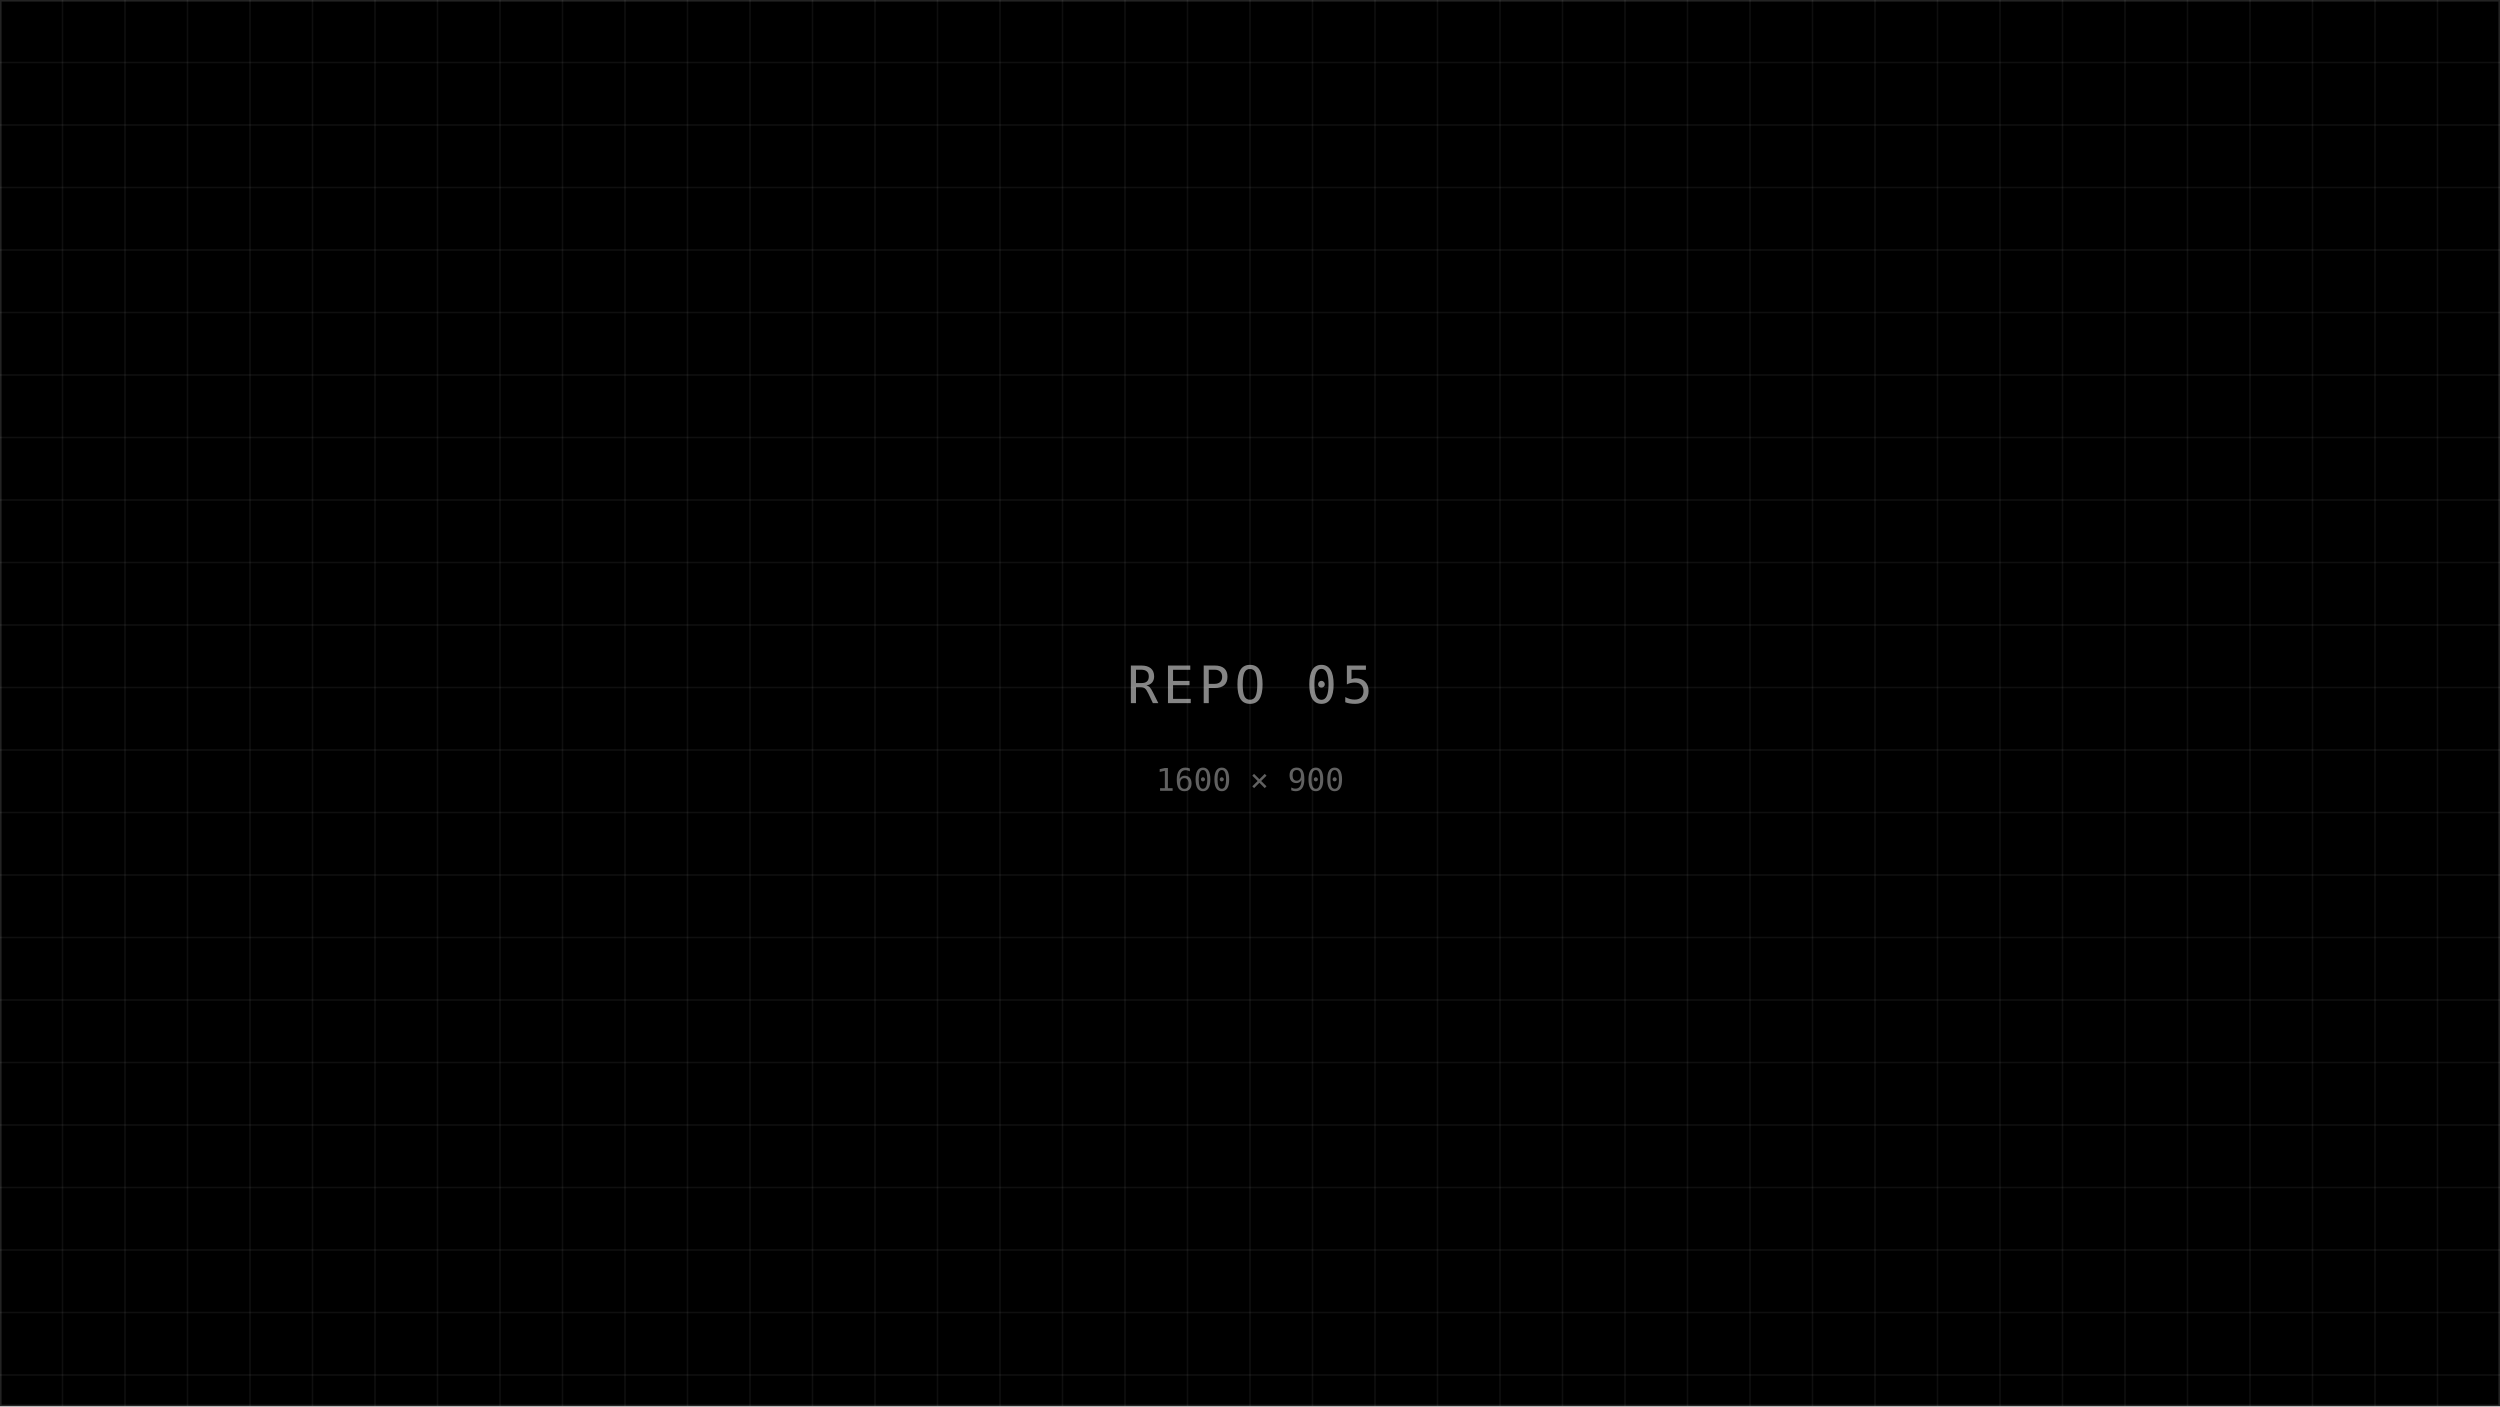
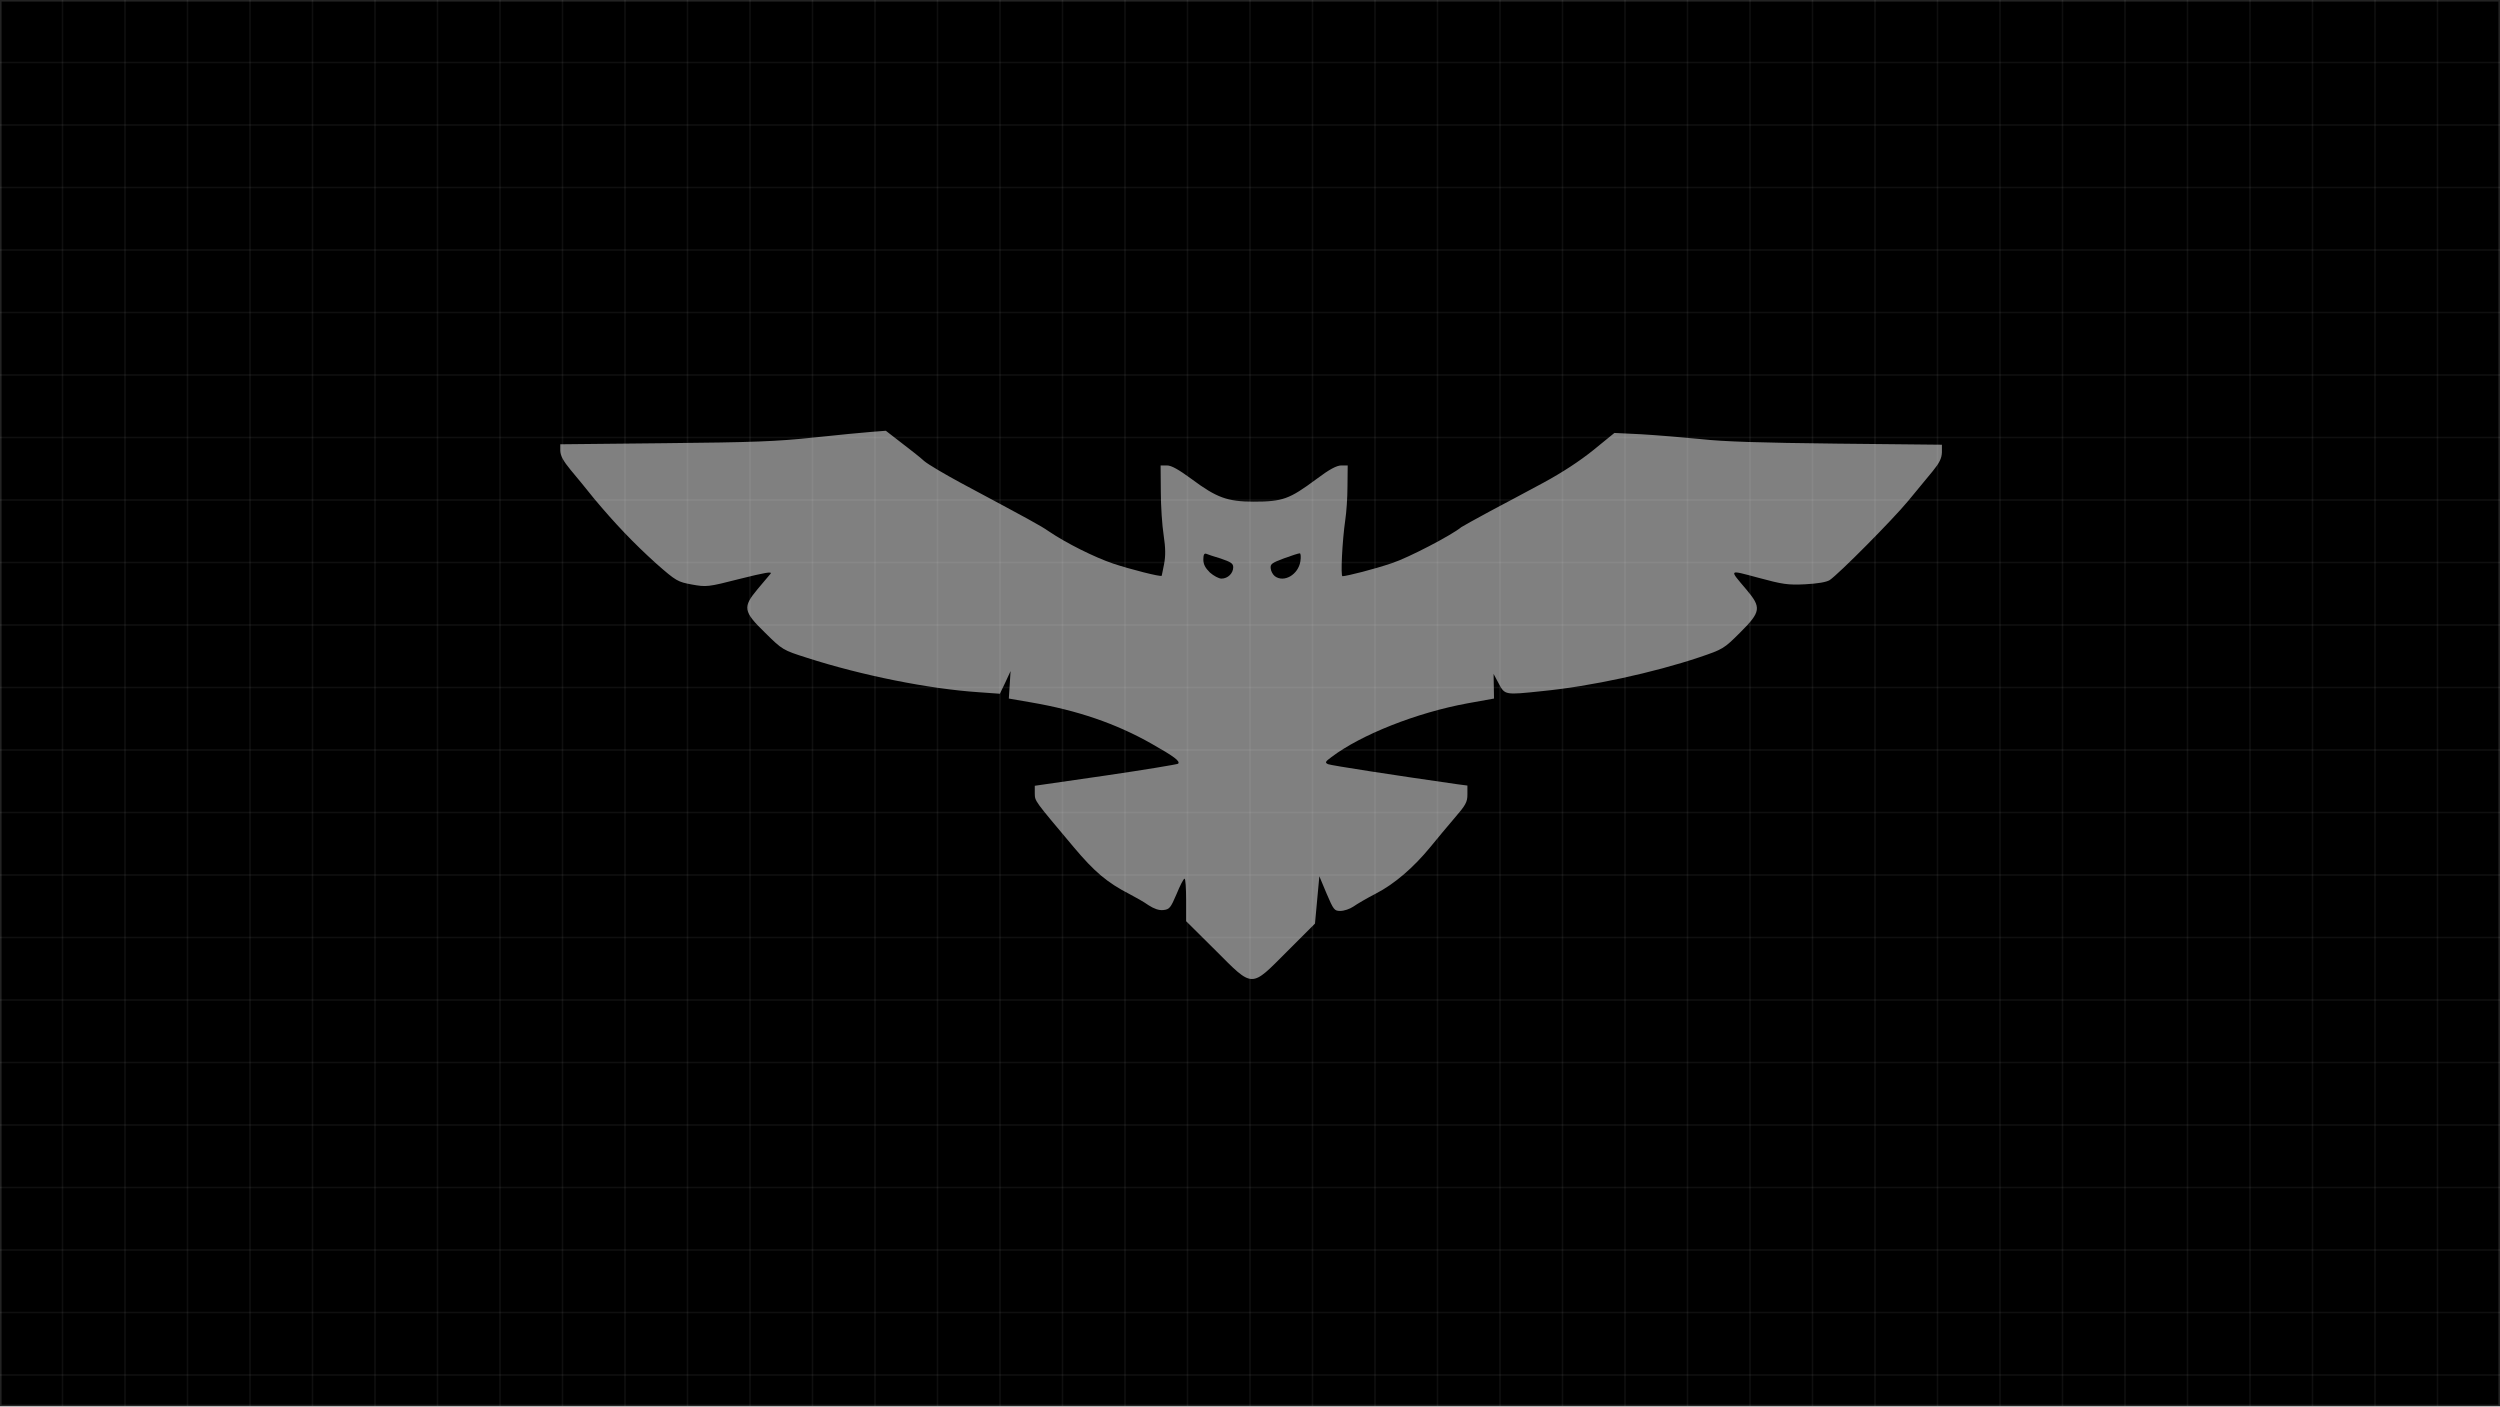
<svg xmlns="http://www.w3.org/2000/svg" width="1600" height="900" viewBox="0 0 1600 900">
  <rect width="1600" height="900" fill="#000" />
  <g stroke="rgba(255,255,255,0.06)" stroke-width="1">
    <line x1="40" y1="0" x2="40" y2="900" />
    <line x1="80" y1="0" x2="80" y2="900" />
    <line x1="120" y1="0" x2="120" y2="900" />
    <line x1="160" y1="0" x2="160" y2="900" />
    <line x1="200" y1="0" x2="200" y2="900" />
    <line x1="240" y1="0" x2="240" y2="900" />
    <line x1="280" y1="0" x2="280" y2="900" />
    <line x1="320" y1="0" x2="320" y2="900" />
    <line x1="360" y1="0" x2="360" y2="900" />
    <line x1="400" y1="0" x2="400" y2="900" />
    <line x1="440" y1="0" x2="440" y2="900" />
    <line x1="480" y1="0" x2="480" y2="900" />
    <line x1="520" y1="0" x2="520" y2="900" />
    <line x1="560" y1="0" x2="560" y2="900" />
    <line x1="600" y1="0" x2="600" y2="900" />
    <line x1="640" y1="0" x2="640" y2="900" />
    <line x1="680" y1="0" x2="680" y2="900" />
    <line x1="720" y1="0" x2="720" y2="900" />
    <line x1="760" y1="0" x2="760" y2="900" />
    <line x1="800" y1="0" x2="800" y2="900" />
    <line x1="840" y1="0" x2="840" y2="900" />
    <line x1="880" y1="0" x2="880" y2="900" />
    <line x1="920" y1="0" x2="920" y2="900" />
    <line x1="960" y1="0" x2="960" y2="900" />
    <line x1="1000" y1="0" x2="1000" y2="900" />
    <line x1="1040" y1="0" x2="1040" y2="900" />
    <line x1="1080" y1="0" x2="1080" y2="900" />
    <line x1="1120" y1="0" x2="1120" y2="900" />
    <line x1="1160" y1="0" x2="1160" y2="900" />
    <line x1="1200" y1="0" x2="1200" y2="900" />
    <line x1="1240" y1="0" x2="1240" y2="900" />
    <line x1="1280" y1="0" x2="1280" y2="900" />
    <line x1="1320" y1="0" x2="1320" y2="900" />
    <line x1="1360" y1="0" x2="1360" y2="900" />
    <line x1="1400" y1="0" x2="1400" y2="900" />
    <line x1="1440" y1="0" x2="1440" y2="900" />
    <line x1="1480" y1="0" x2="1480" y2="900" />
    <line x1="1520" y1="0" x2="1520" y2="900" />
    <line x1="1560" y1="0" x2="1560" y2="900" />
    <line x1="0" y1="40" x2="1600" y2="40" />
    <line x1="0" y1="80" x2="1600" y2="80" />
    <line x1="0" y1="120" x2="1600" y2="120" />
    <line x1="0" y1="160" x2="1600" y2="160" />
    <line x1="0" y1="200" x2="1600" y2="200" />
    <line x1="0" y1="240" x2="1600" y2="240" />
    <line x1="0" y1="280" x2="1600" y2="280" />
    <line x1="0" y1="320" x2="1600" y2="320" />
    <line x1="0" y1="360" x2="1600" y2="360" />
    <line x1="0" y1="400" x2="1600" y2="400" />
    <line x1="0" y1="440" x2="1600" y2="440" />
    <line x1="0" y1="480" x2="1600" y2="480" />
    <line x1="0" y1="520" x2="1600" y2="520" />
    <line x1="0" y1="560" x2="1600" y2="560" />
    <line x1="0" y1="600" x2="1600" y2="600" />
    <line x1="0" y1="640" x2="1600" y2="640" />
    <line x1="0" y1="680" x2="1600" y2="680" />
    <line x1="0" y1="720" x2="1600" y2="720" />
    <line x1="0" y1="760" x2="1600" y2="760" />
    <line x1="0" y1="800" x2="1600" y2="800" />
    <line x1="0" y1="840" x2="1600" y2="840" />
    <line x1="0" y1="880" x2="1600" y2="880" />
  </g>
  <rect x="0.5" y="0.5" width="1599" height="899" fill="none" stroke="rgba(255,255,255,0.14)" />
-   <text x="800.0" y="450.0" fill="rgba(255,255,255,0.52)" font-family="monospace" font-size="33" letter-spacing="3" text-anchor="middle">REPO 05</text>
-   <text x="800.0" y="506.1" fill="rgba(255,255,255,0.38)" font-family="monospace" font-size="20" text-anchor="middle">1600 × 900</text>
+   <g opacity="0.5" transform="translate(103.6 -215.7) scale(1.3956)">
+     <path fill="#ffffff" d="M483 590.2 l-13.3 -13.2 0 -9.8 c0 -5.3 -0.3 -9.7 -0.7 -9.7 -0.5 0 -2.1 3.2 -3.7 7.1 -2.7 6.3 -3.2 7 -6.1 7.3 -2 0.2 -4.2 -0.6 -6.7 -2.2 -2.1 -1.5 -6 -3.7 -8.7 -5.1 -10.3 -5.3 -16.1 -10.2 -25.6 -21.5 -18.3 -21.8 -17.8 -21 -17.9 -24.7 l0 -3.5 32.5 -4.7 c17.8 -2.6 32.7 -5.1 33.2 -5.4 1.2 -1.1 -1.9 -3.4 -12 -9.1 -16.5 -9.4 -34.3 -15.4 -55.2 -19 l-10.4 -1.8 0.4 -6.3 0.4 -6.3 -2.4 5.2 -2.5 5.2 -9.7 -0.7 c-22.7 -1.5 -53.7 -7.7 -78.8 -15.8 -11 -3.5 -11.2 -3.6 -19.1 -11.4 -10.2 -9.9 -10.4 -11.8 -3.5 -20.1 2.5 -3 5.2 -6.2 5.9 -7 1 -1.2 -2.4 -0.6 -14 2.3 -14.8 3.8 -15.4 3.8 -22.1 2.6 -6.4 -1.2 -7.1 -1.5 -16.3 -9.6 -10.4 -9.4 -18.8 -18.2 -28.5 -29.8 -3.4 -4.3 -8.3 -10.2 -10.8 -13.2 -3.3 -4 -4.6 -6.4 -4.7 -8.7 l0 -3 48 -0.5 c40.7 -0.4 51.3 -0.8 68.2 -2.6 11 -1.2 22.9 -2.3 26.6 -2.6 l6.5 -0.5 7.1 5.5 c3.9 3 8.7 6.7 10.5 8.4 1.9 1.6 9.4 6 16.6 9.9 32.3 17.3 36.6 19.6 40.5 22.3 8.1 5.5 21 11.9 29.5 14.8 7.8 2.6 21.9 6.2 22.3 5.6 0 -0.2 0.6 -2.5 1.1 -5.4 0.7 -3.6 0.7 -7.3 -0.2 -13.2 -0.7 -4.4 -1.3 -13.5 -1.3 -20 l-0.1 -12 2.9 0 c2.1 0 5.4 1.9 11.4 6.3 11.4 8.5 16.4 10.3 28.3 10.3 13.4 0 16.4 -1.1 28.8 -10.3 6.1 -4.6 9.4 -6.3 11.5 -6.3 l2.9 0 -0.1 9.6 c0 5.2 -0.5 12.1 -1 15.3 -1.4 9.7 -2.2 25.9 -1.3 25.9 2.2 -0.1 14.5 -3.2 22.7 -6 7.4 -2.4 27.5 -12.9 31.8 -16.5 0.6 -0.4 6.3 -3.6 12.8 -7.1 6.4 -3.4 17.7 -9.4 24.9 -13.3 8.5 -4.6 16.6 -9.9 22.8 -14.9 l9.7 -7.9 12.3 0.6 c6.8 0.4 19 1.4 27.1 2.2 10.7 1.2 27.5 1.7 62.8 2.1 l48 0.5 0 3.5 c-0.1 2.7 -1.1 4.8 -4.2 8.6 -2.2 2.7 -7.3 8.9 -11.3 13.7 -7.2 8.7 -31.8 33.5 -36 36.3 -1.5 0.9 -5.4 1.6 -11.2 1.9 -8 0.4 -10.4 0 -21.5 -3 -13.9 -3.7 -13.5 -4.1 -5.4 5.5 6.9 8.2 6.6 10.1 -2.9 19.6 -7.5 7.5 -7.9 7.7 -18.8 11.4 -20.9 7 -49.6 13.3 -72.1 15.5 -17 1.8 -17 1.8 -19.8 -3.4 l-2.4 -4.5 0.1 5.6 0.1 5.7 -12.2 2.2 c-23.4 4.3 -48.8 14.4 -62.3 24.6 -3 2.2 -3.1 2.6 -1.6 3.3 1.5 0.6 30.6 5.1 59.3 9.2 l4.6 0.6 0 4.1 c0 3.5 -0.8 4.9 -5.9 10.8 -3.2 3.8 -8.3 9.8 -11.1 13.3 -7.7 9.4 -16.4 16.9 -24.9 21.3 -4.1 2.1 -8.7 4.8 -10.4 6 -1.6 1.1 -4.3 2 -6 2 -2.7 0 -3.1 -0.5 -6.3 -8 l-3.3 -7.9 -1 10.8 -1 10.9 -12.7 12.7 c-17 17 -15.4 17.1 -33.1 -0.6z" />
+     <path fill="#000000" d="M480.6 417.1 c-2.1 -2.1 -3 -3.7 -3 -6 0 -2.1 0.4 -2.9 1.3 -2.6 0.6 0.3 3.7 1.3 6.7 2.2 4.6 1.6 5.7 2.2 5.7 4 0 2.7 -2.4 5.2 -5.4 5.2 -1.2 0 -3.6 -1.3 -5.3 -2.8z" />
+     <path fill="#000000" d="M510.4 418.8 c-0.9 -0.7 -1.8 -2.3 -1.9 -3.5 -0.3 -2.1 0.5 -2.6 6.1 -4.7 3.5 -1.3 6.7 -2.3 7.2 -2.3 0.5 0 0.6 1.7 0.3 3.7 -1 6.1 -7.5 9.9 -11.7 6.8z" />
+   </g>
</svg>
